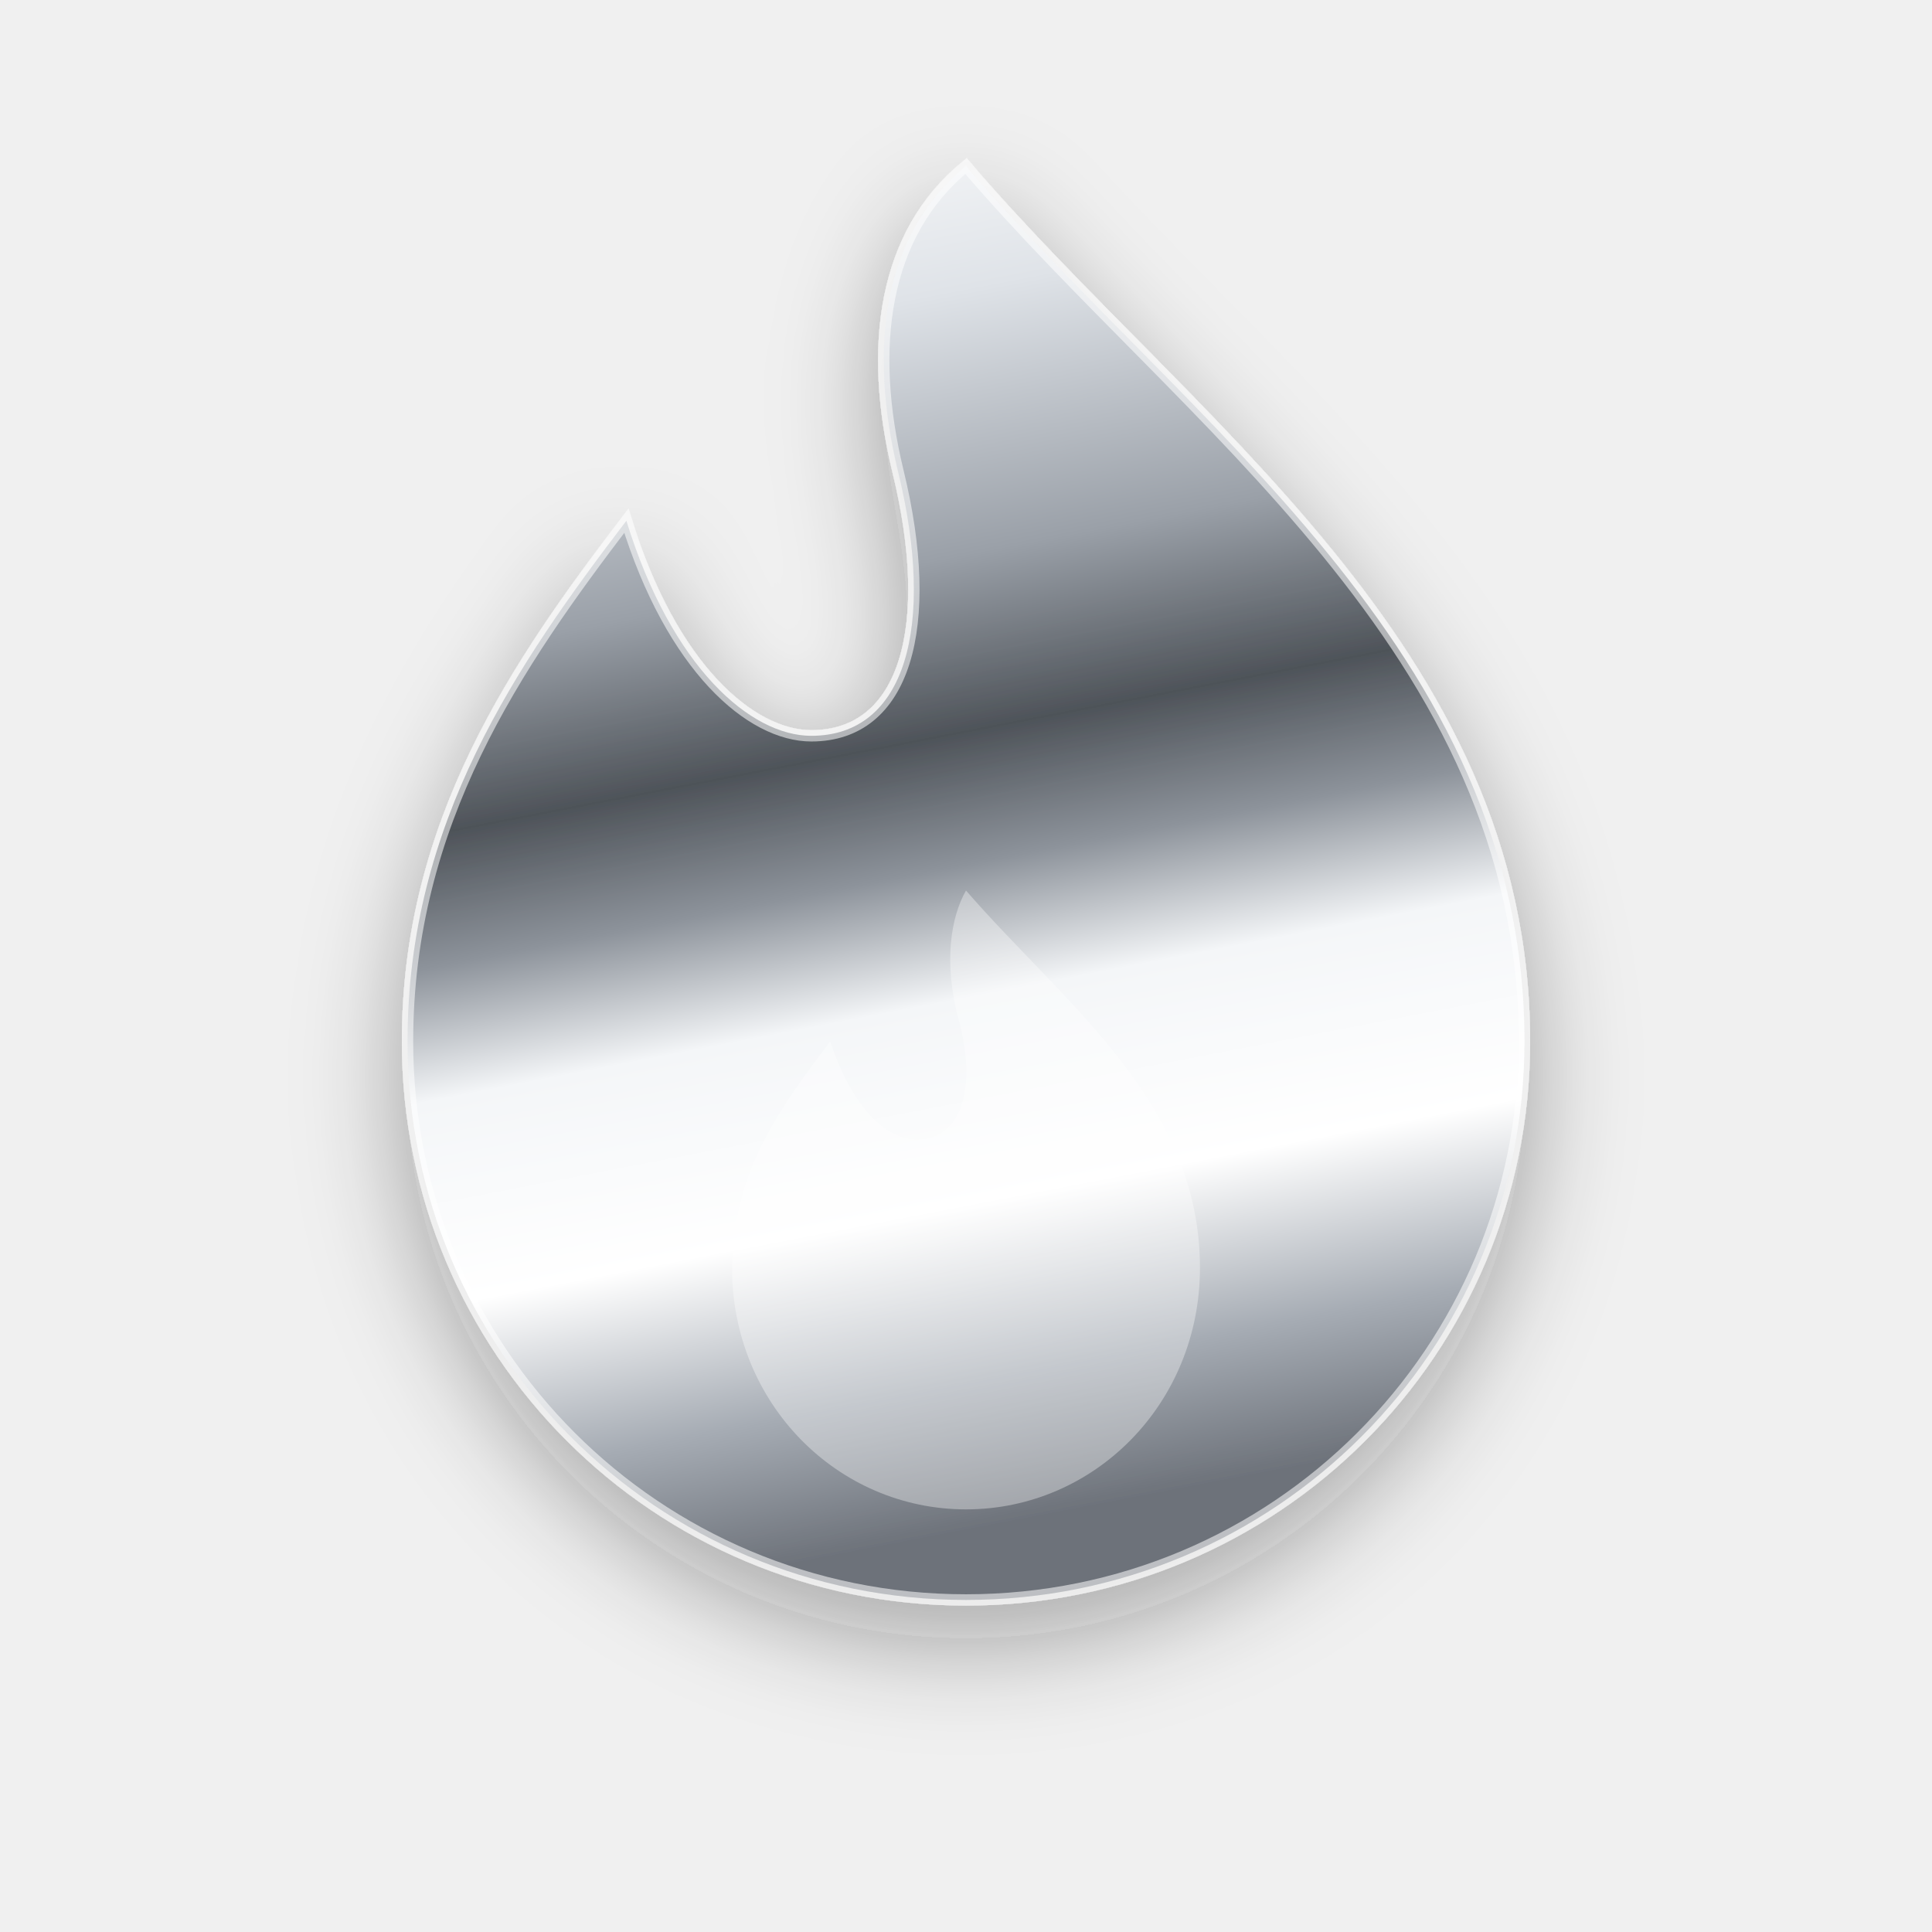
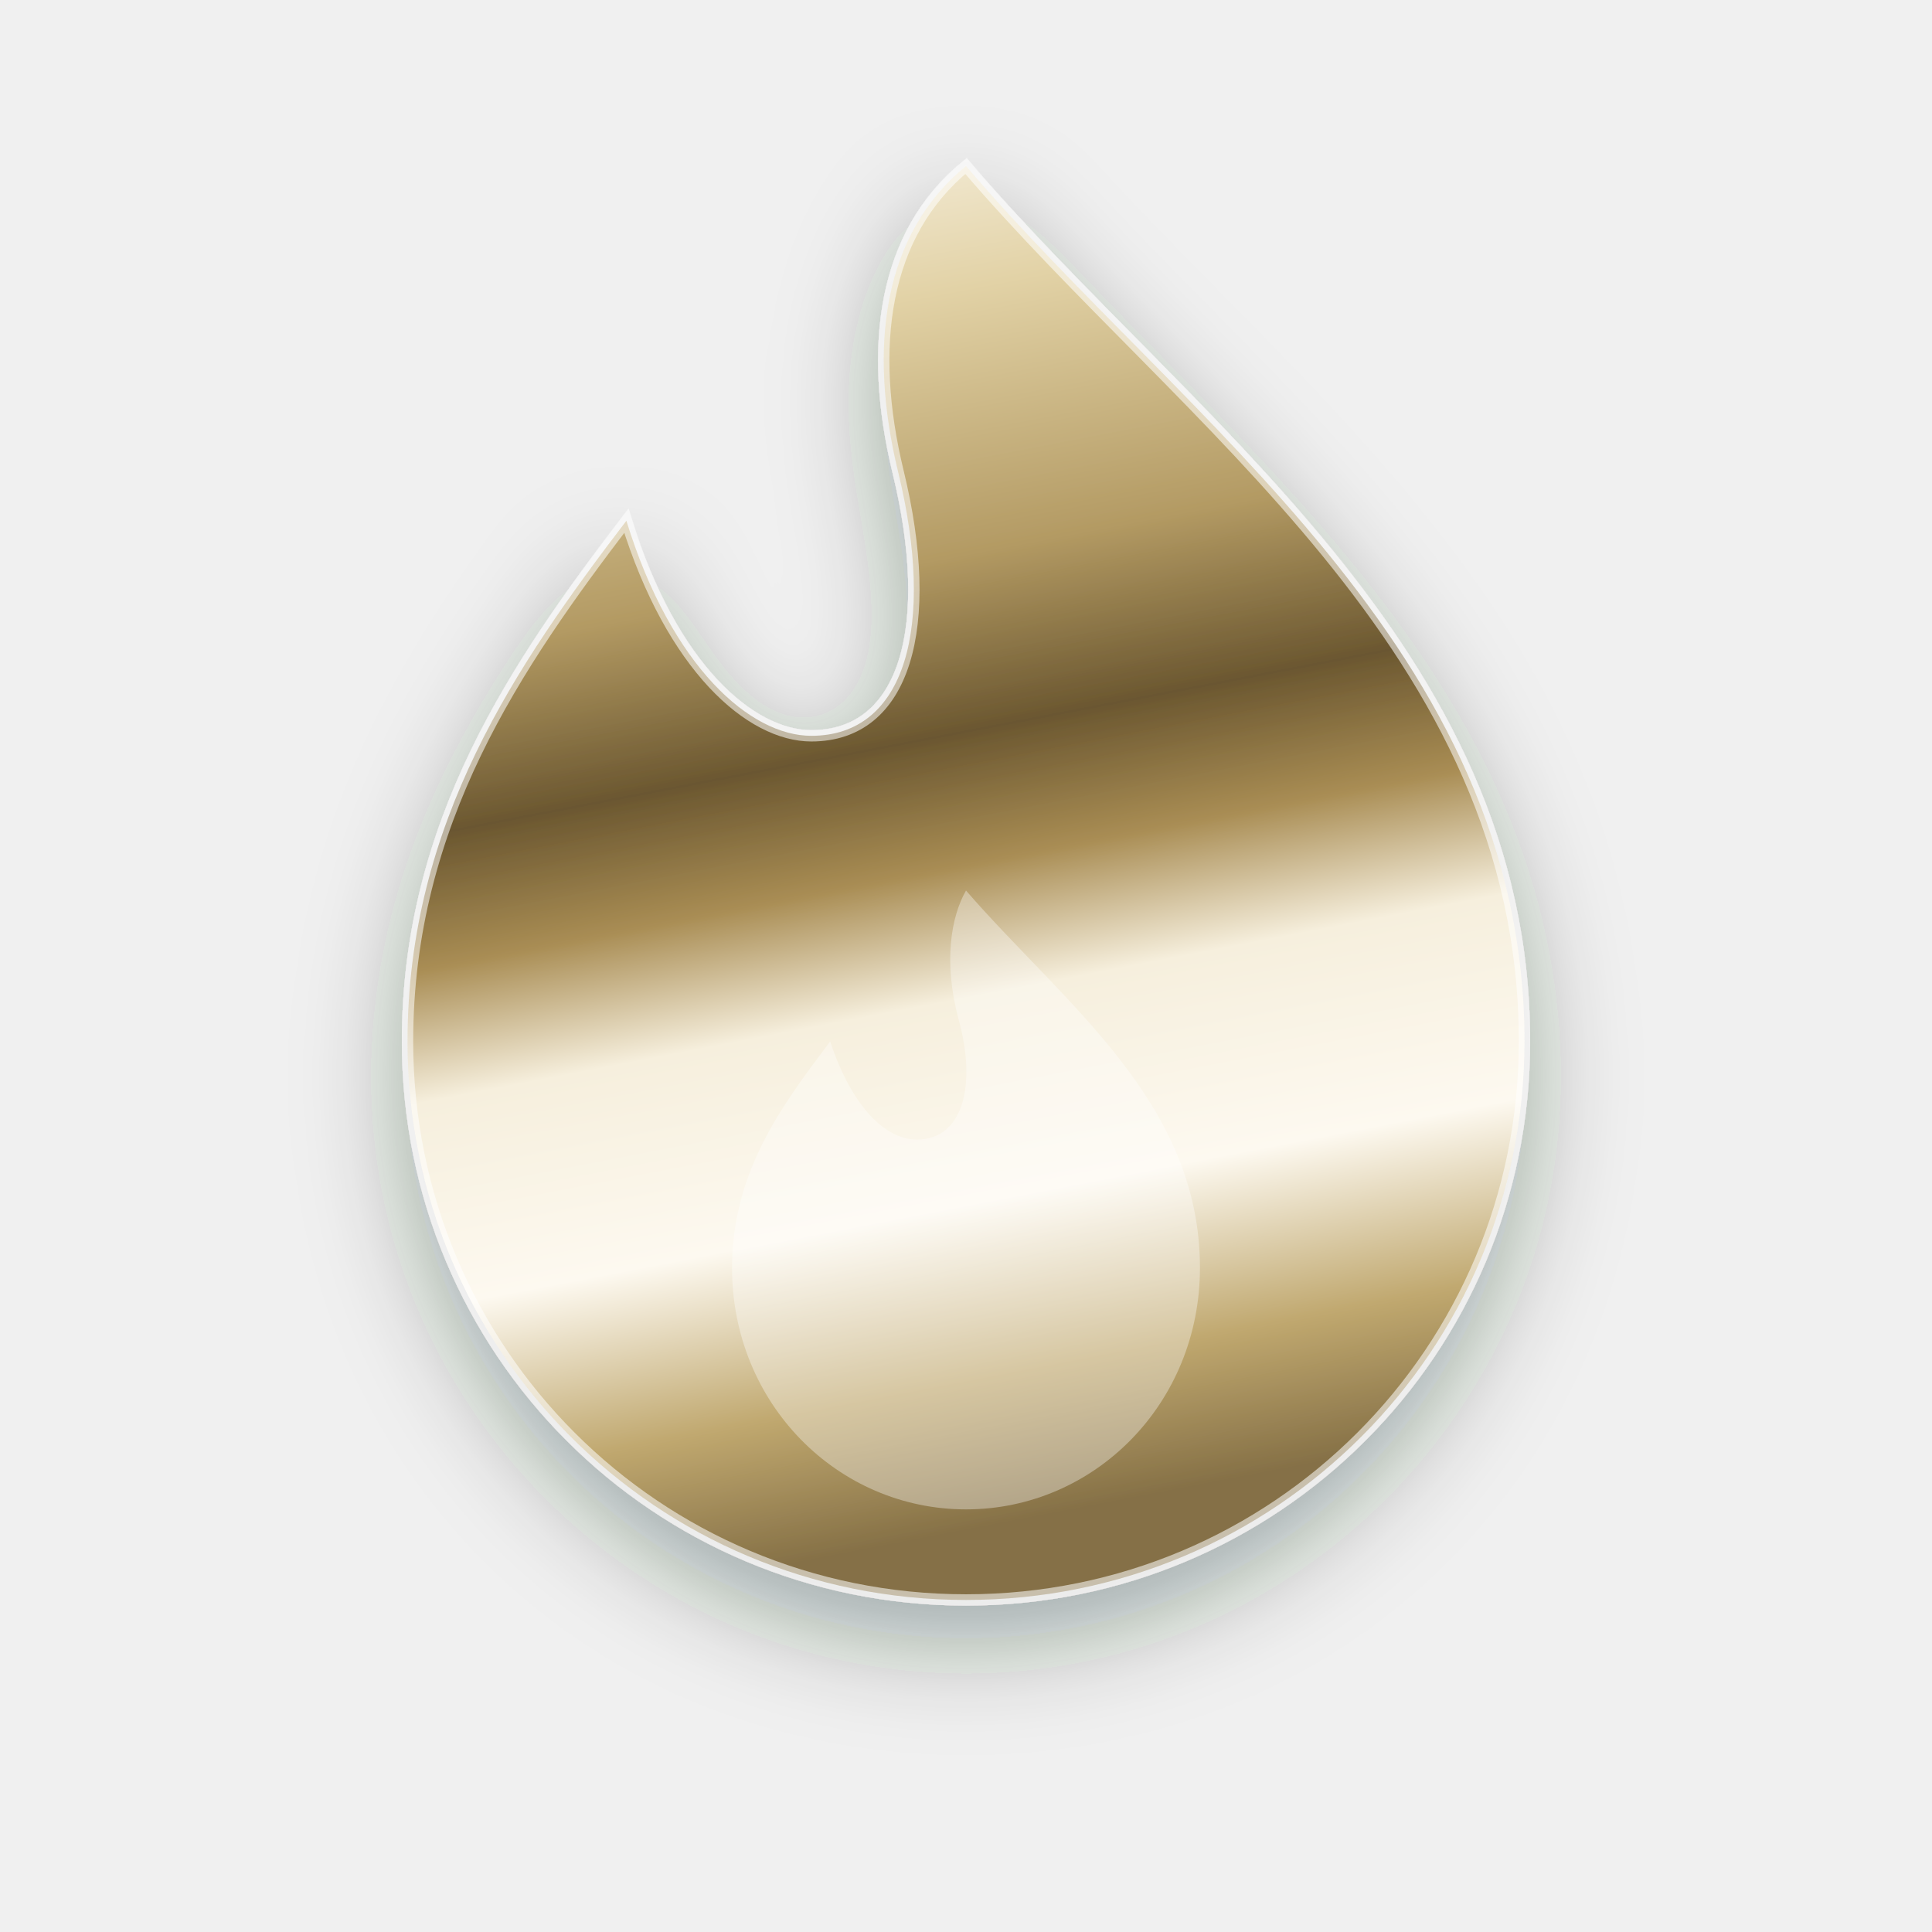
<svg xmlns="http://www.w3.org/2000/svg" viewBox="0 0 512 512" width="512" height="512">
  <defs>
    <linearGradient id="sheen" x1="0" y1="0" x2="0.15" y2="1">
-       <stop offset="0" stop-color="#ffffff" />
-       <stop offset="0.16" stop-color="#dfe3e8" />
-       <stop offset="0.34" stop-color="#9aa0a8" />
-       <stop offset="0.46" stop-color="#4e5359" />
-       <stop offset="0.55" stop-color="#8d939b" />
-       <stop offset="0.64" stop-color="#f4f6f8" />
-       <stop offset="0.78" stop-color="#ffffff" />
-       <stop offset="0.9" stop-color="#a6acb4" />
-       <stop offset="1" stop-color="#6d727a" />
+       <stop offset="0" stop-color="#fdf9f0" />
+       <stop offset="0.16" stop-color="#e2d2a6" />
+       <stop offset="0.34" stop-color="#b39a63" />
+       <stop offset="0.46" stop-color="#6b5730" />
+       <stop offset="0.55" stop-color="#a98d54" />
+       <stop offset="0.64" stop-color="#f6efdd" />
+       <stop offset="0.78" stop-color="#fdf9f0" />
+       <stop offset="0.9" stop-color="#c0a86f" />
+       <stop offset="1" stop-color="#857046" />
    </linearGradient>
    <radialGradient id="spec" cx="0.34" cy="0.24" r="0.5">
      <stop offset="0" stop-color="#ffffff" stop-opacity="0.9" />
      <stop offset="1" stop-color="#ffffff" stop-opacity="0" />
    </radialGradient>
    <filter id="lift" x="-25%" y="-25%" width="150%" height="150%">
-       <feDropShadow dx="0" dy="10" stdDeviation="14" flood-color="#181818" flood-opacity="0.35" />
+       <feDropShadow dx="0" dy="10" stdDeviation="14" flood-color="#132b23" flood-opacity="0.35" />
    </filter>
  </defs>
  <g filter="url(#lift)">
    <g fill="url(#sheen)" stroke="#ffffff" stroke-opacity="0.55" stroke-width="3">
      <path d="M256 44c58 68 148 128 148 232 0 82-66 148-148 148s-148-66-148-148c0-58 29-100 58-138 12 39 33 57 49 57 25 0 33-29 23-70-8-33-4-63 18-81Z" />
      <path d="M256 236c26 30 62 56 62 100 0 36-28 64-62 64s-62-28-62-64c0-26 14-44 26-60 6 18 15 26 23 26 12 0 16-14 11-32-4-15-2-27 2-34Z" fill="#ffffff" fill-opacity="0.35" stroke="none" />
    </g>
  </g>
</svg>
